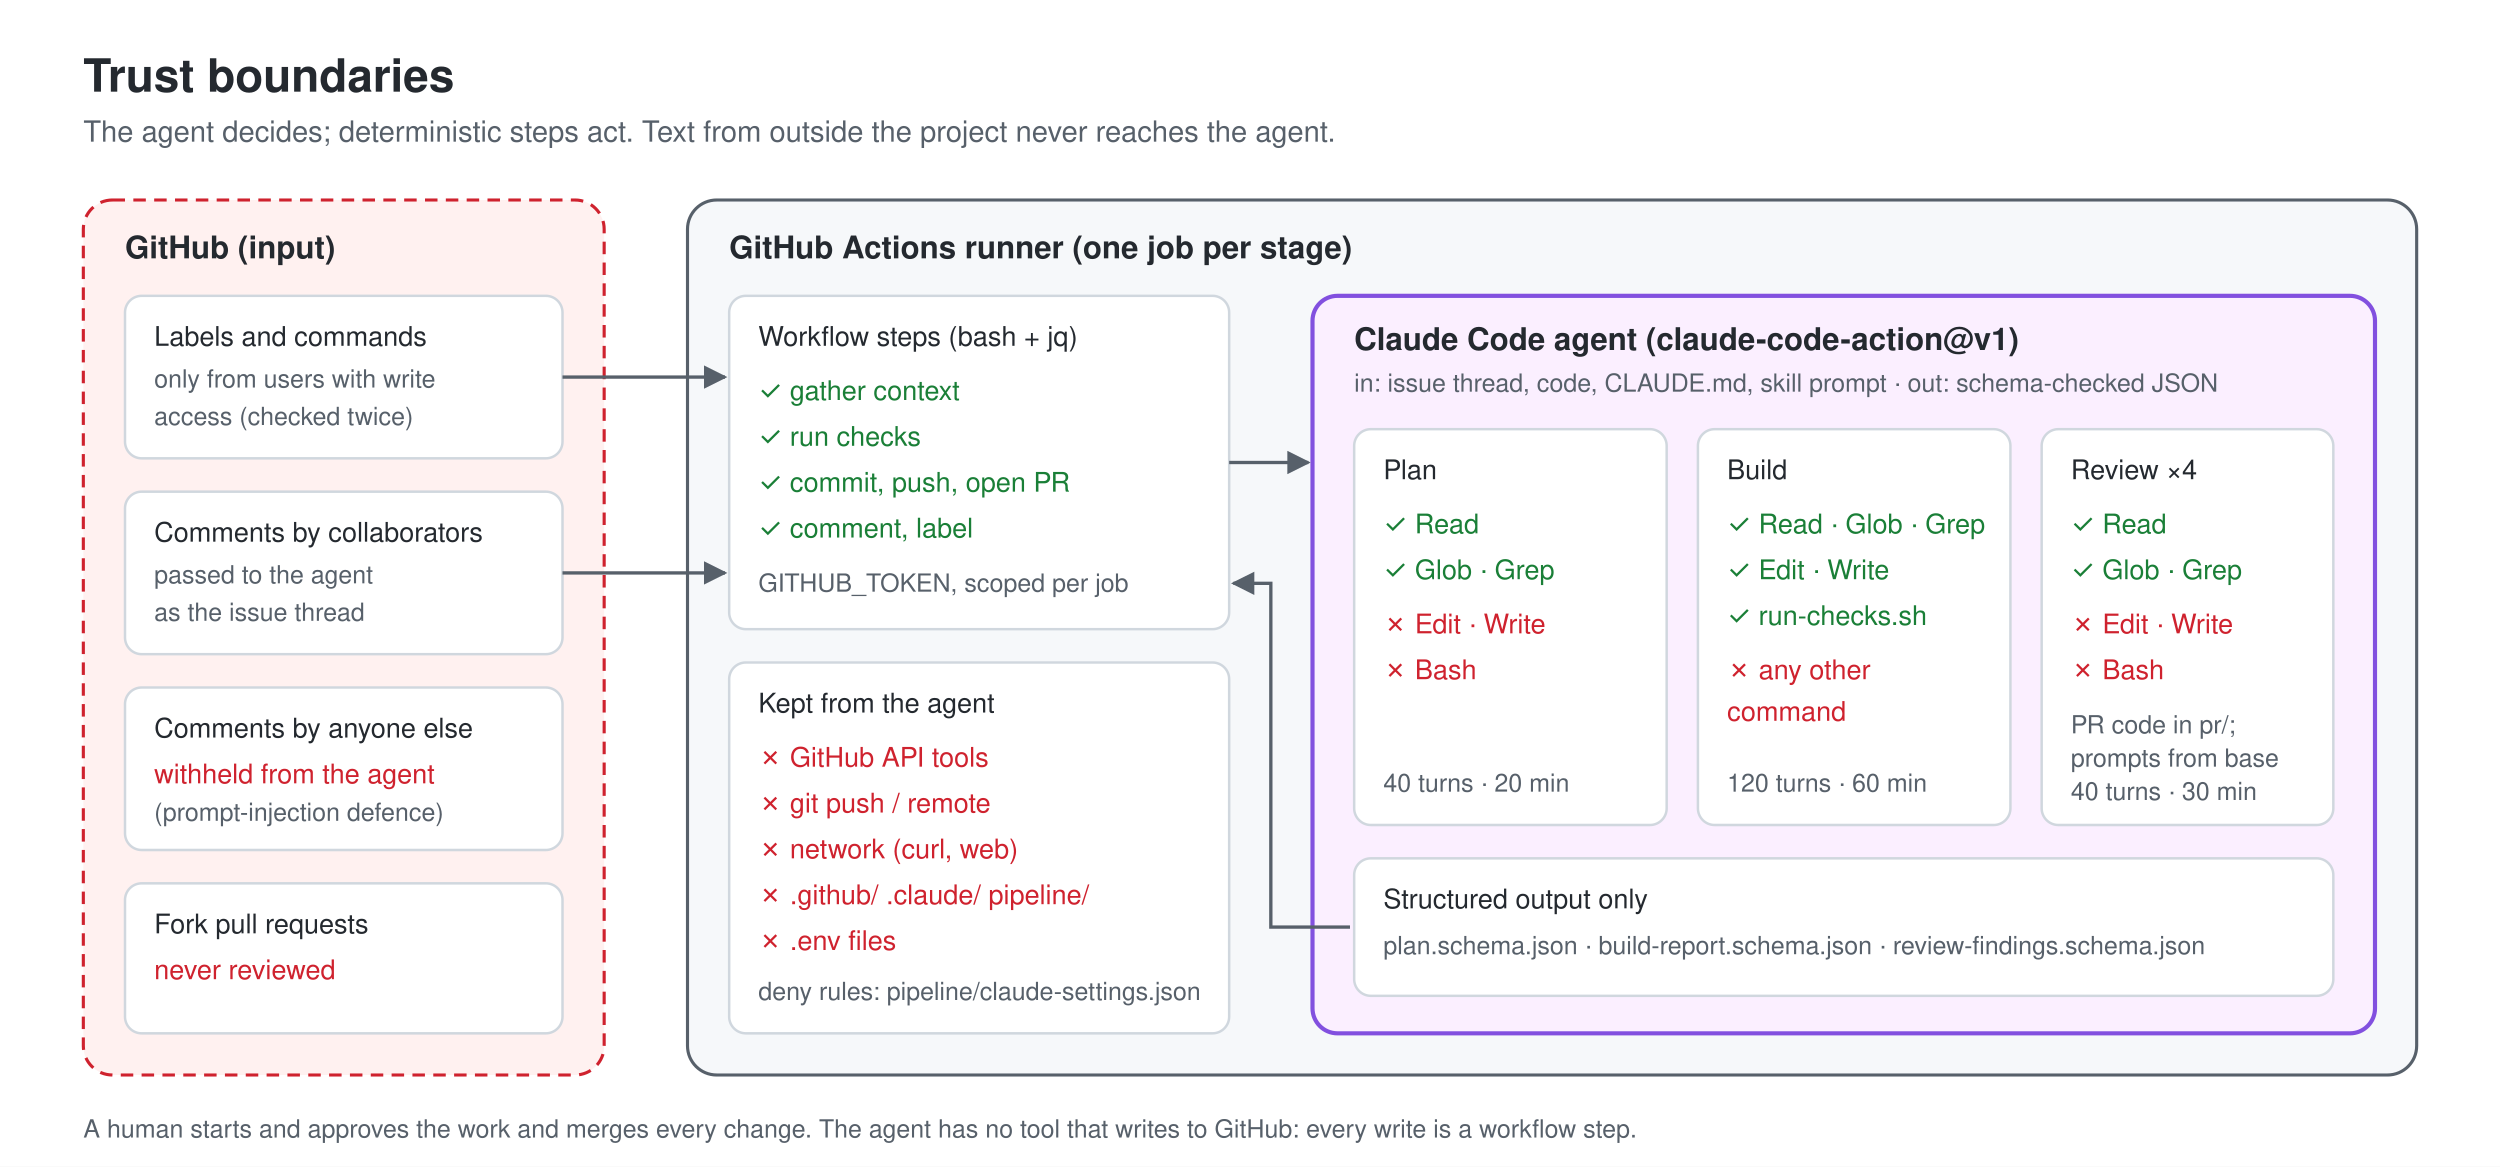
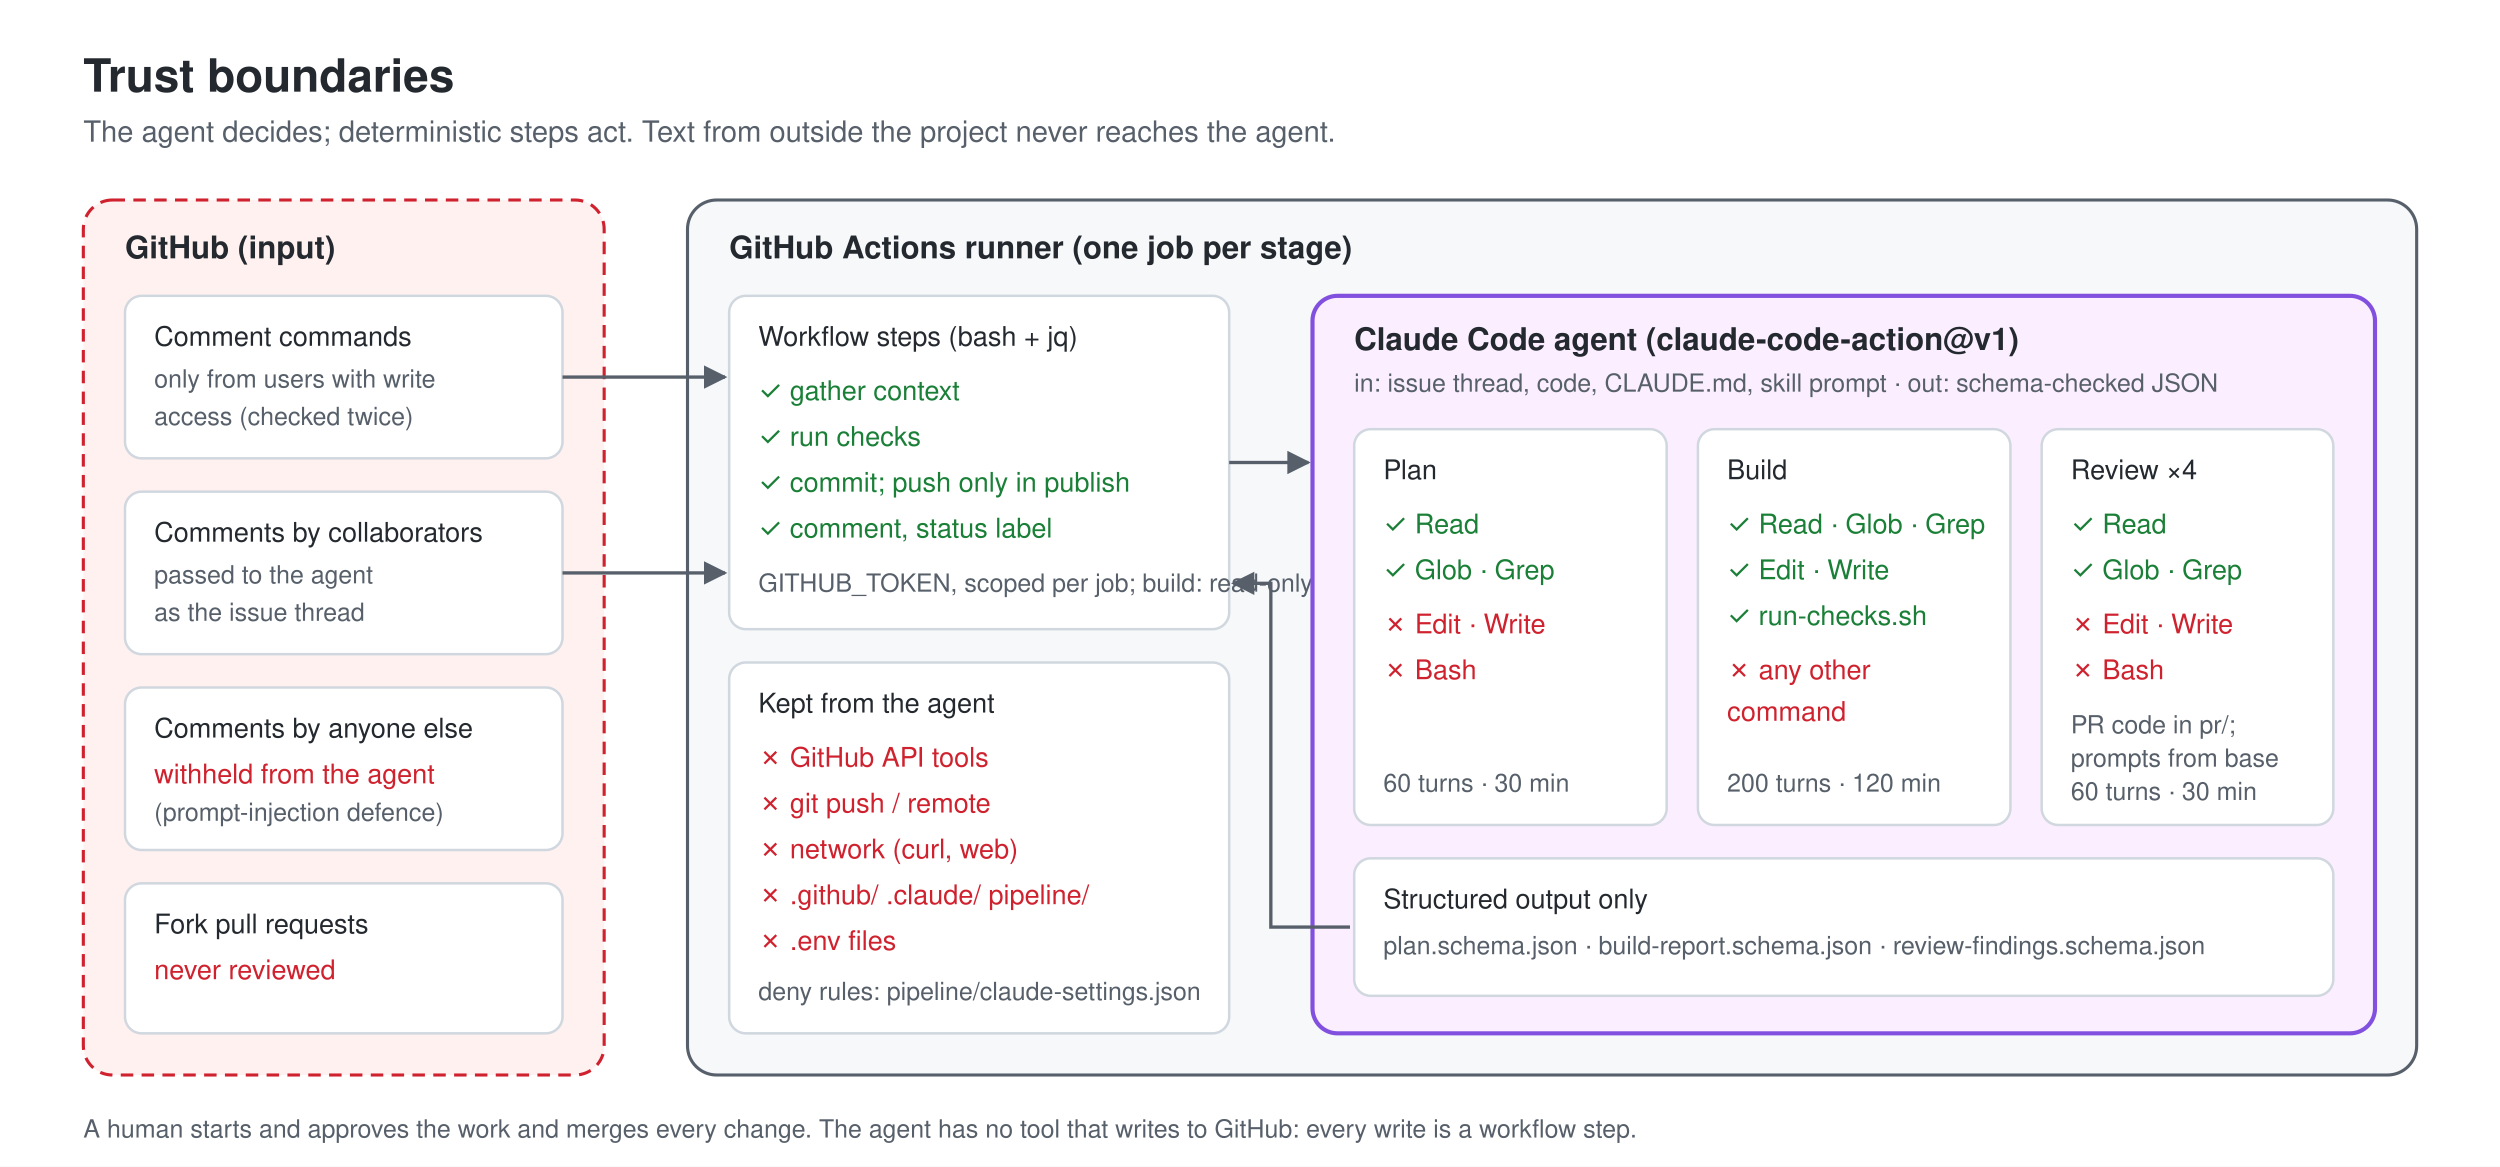
<svg xmlns="http://www.w3.org/2000/svg" width="1200" height="560" viewBox="0 0 1200 560" font-family="-apple-system, BlinkMacSystemFont, 'Segoe UI', Helvetica, Arial, sans-serif">
  <defs>
    <marker id="arrow" viewBox="0 0 10 10" refX="9" refY="5" markerWidth="7" markerHeight="7" orient="auto-start-reverse">
      <path d="M0,0 L10,5 L0,10 z" fill="#57606a" />
    </marker>
    <style>
      .zone-untrusted { fill: #fff1f0; stroke: #cf222e; stroke-width: 1.5; stroke-dasharray: 6 4; }
      .zone-runner { fill: #f6f8fa; stroke: #57606a; stroke-width: 1.5; }
      .zone-agent { fill: #fbefff; stroke: #8250df; stroke-width: 2; }
      .box { fill: #ffffff; stroke: #d0d7de; stroke-width: 1.2; }
      .h { font-size: 15px; font-weight: 700; fill: #24292f; }
      .t { font-size: 13px; fill: #24292f; }
      .s { font-size: 12px; fill: #57606a; }
      .ok { font-size: 13px; fill: #1a7f37; }
      .no { font-size: 13px; fill: #cf222e; }
      .flow { stroke: #57606a; stroke-width: 1.6; fill: none; }
    </style>
  </defs>
  <rect width="1200" height="560" fill="#ffffff" />
  <text x="40" y="44" font-size="22" font-weight="700" fill="#24292f">Trust boundaries</text>
  <text x="40" y="68" font-size="14" fill="#57606a">The agent decides; deterministic steps act. Text from outside the project never reaches the agent.</text>
  <rect class="zone-untrusted" x="40" y="96" width="250" height="420" rx="14" />
  <text class="h" x="60" y="124">GitHub (input)</text>
  <rect class="box" x="60" y="142" width="210" height="78" rx="8" />
-   <text class="t" x="74" y="166">Labels and commands</text>
+   <text class="t" x="74" y="166">Comment commands</text>
  <text class="s" x="74" y="186">only from users with write</text>
  <text class="s" x="74" y="204">access (checked twice)</text>
  <rect class="box" x="60" y="236" width="210" height="78" rx="8" />
  <text class="t" x="74" y="260">Comments by collaborators</text>
  <text class="s" x="74" y="280">passed to the agent</text>
  <text class="s" x="74" y="298">as the issue thread</text>
  <rect class="box" x="60" y="330" width="210" height="78" rx="8" />
  <text class="t" x="74" y="354">Comments by anyone else</text>
  <text class="no" x="74" y="376">withheld from the agent</text>
  <text class="s" x="74" y="394">(prompt-injection defence)</text>
  <rect class="box" x="60" y="424" width="210" height="72" rx="8" />
  <text class="t" x="74" y="448">Fork pull requests</text>
  <text class="no" x="74" y="470">never reviewed</text>
  <rect class="zone-runner" x="330" y="96" width="830" height="420" rx="14" />
  <text class="h" x="350" y="124">GitHub Actions runner (one job per stage)</text>
  <rect class="box" x="350" y="142" width="240" height="160" rx="8" />
  <text class="t" x="364" y="166">Workflow steps (bash + jq)</text>
  <text class="ok" x="364" y="192">✓ gather context</text>
  <text class="ok" x="364" y="214">✓ run checks</text>
-   <text class="ok" x="364" y="236">✓ commit, push, open PR</text>
-   <text class="ok" x="364" y="258">✓ comment, label</text>
-   <text class="s" x="364" y="284">GITHUB_TOKEN, scoped per job</text>
+   <text class="ok" x="364" y="236">✓ commit; push only in publish</text>
+   <text class="ok" x="364" y="258">✓ comment, status label</text>
+   <text class="s" x="364" y="284">GITHUB_TOKEN, scoped per job; build: read-only</text>
  <rect class="box" x="350" y="318" width="240" height="178" rx="8" />
  <text class="t" x="364" y="342">Kept from the agent</text>
  <text class="no" x="364" y="368">✗ GitHub API tools</text>
  <text class="no" x="364" y="390">✗ git push / remote</text>
  <text class="no" x="364" y="412">✗ network (curl, web)</text>
  <text class="no" x="364" y="434">✗ .github/ .claude/ pipeline/</text>
  <text class="no" x="364" y="456">✗ .env files</text>
  <text class="s" x="364" y="480">deny rules: pipeline/claude-settings.json</text>
  <rect class="zone-agent" x="630" y="142" width="510" height="354" rx="12" />
  <text class="h" x="650" y="168">Claude Code agent (claude-code-action@v1)</text>
  <text class="s" x="650" y="188">in: issue thread, code, CLAUDE.md, skill prompt · out: schema-checked JSON</text>
  <rect class="box" x="650" y="206" width="150" height="190" rx="8" />
  <text class="t" x="664" y="230">Plan</text>
  <text class="ok" x="664" y="256">✓ Read</text>
  <text class="ok" x="664" y="278">✓ Glob · Grep</text>
  <text class="no" x="664" y="304">✗ Edit · Write</text>
  <text class="no" x="664" y="326">✗ Bash</text>
-   <text class="s" x="664" y="380">40 turns · 20 min</text>
+   <text class="s" x="664" y="380">60 turns · 30 min</text>
  <rect class="box" x="815" y="206" width="150" height="190" rx="8" />
  <text class="t" x="829" y="230">Build</text>
  <text class="ok" x="829" y="256">✓ Read · Glob · Grep</text>
  <text class="ok" x="829" y="278">✓ Edit · Write</text>
  <text class="ok" x="829" y="300">✓ run-checks.sh</text>
  <text class="no" x="829" y="326">✗ any other</text>
  <text class="no" x="829" y="346">   command</text>
-   <text class="s" x="829" y="380">120 turns · 60 min</text>
+   <text class="s" x="829" y="380">200 turns · 120 min</text>
  <rect class="box" x="980" y="206" width="140" height="190" rx="8" />
  <text class="t" x="994" y="230">Review ×4</text>
  <text class="ok" x="994" y="256">✓ Read</text>
  <text class="ok" x="994" y="278">✓ Glob · Grep</text>
  <text class="no" x="994" y="304">✗ Edit · Write</text>
  <text class="no" x="994" y="326">✗ Bash</text>
  <text class="s" x="994" y="352">PR code in pr/;</text>
  <text class="s" x="994" y="368">prompts from base</text>
-   <text class="s" x="994" y="384">40 turns · 30 min</text>
+   <text class="s" x="994" y="384">60 turns · 30 min</text>
  <rect class="box" x="650" y="412" width="470" height="66" rx="8" />
  <text class="t" x="664" y="436">Structured output only</text>
  <text class="s" x="664" y="458">plan.schema.json · build-report.schema.json · review-findings.schema.json</text>
  <path class="flow" d="M270,181 H348" marker-end="url(#arrow)" />
  <path class="flow" d="M270,275 H348" marker-end="url(#arrow)" />
  <path class="flow" d="M590,222 H628" marker-end="url(#arrow)" />
  <path class="flow" d="M648,445 H610 V280 H592" marker-end="url(#arrow)" />
  <text x="40" y="546" font-size="12" fill="#57606a">A human starts and approves the work and merges every change. The agent has no tool that writes to GitHub: every write is a workflow step.</text>
</svg>
